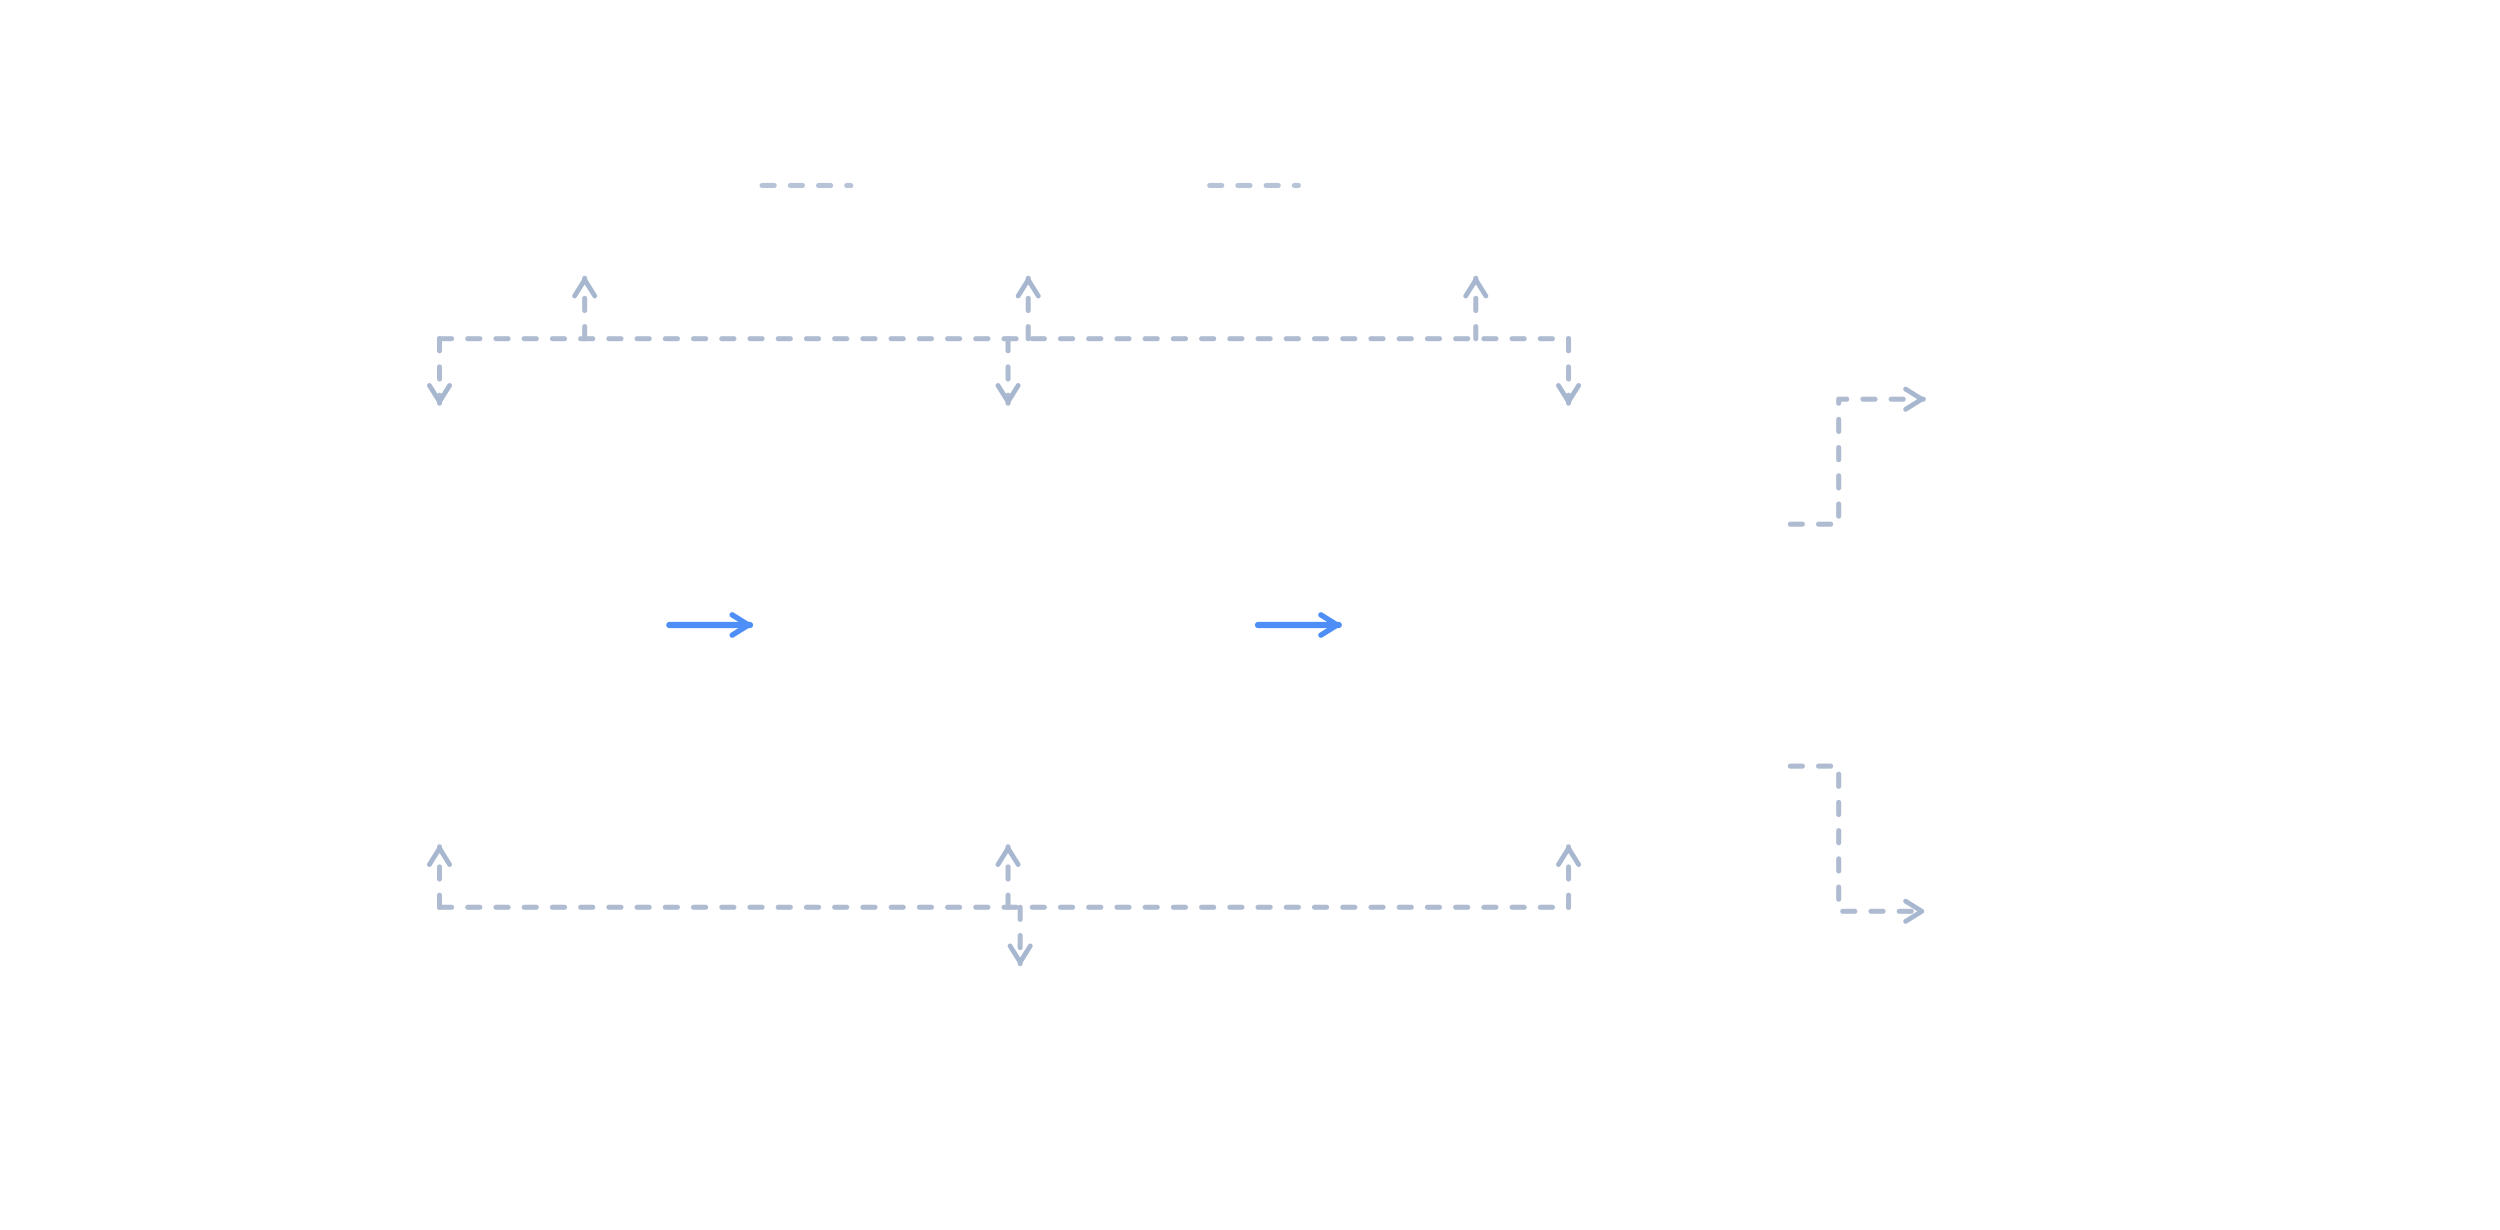
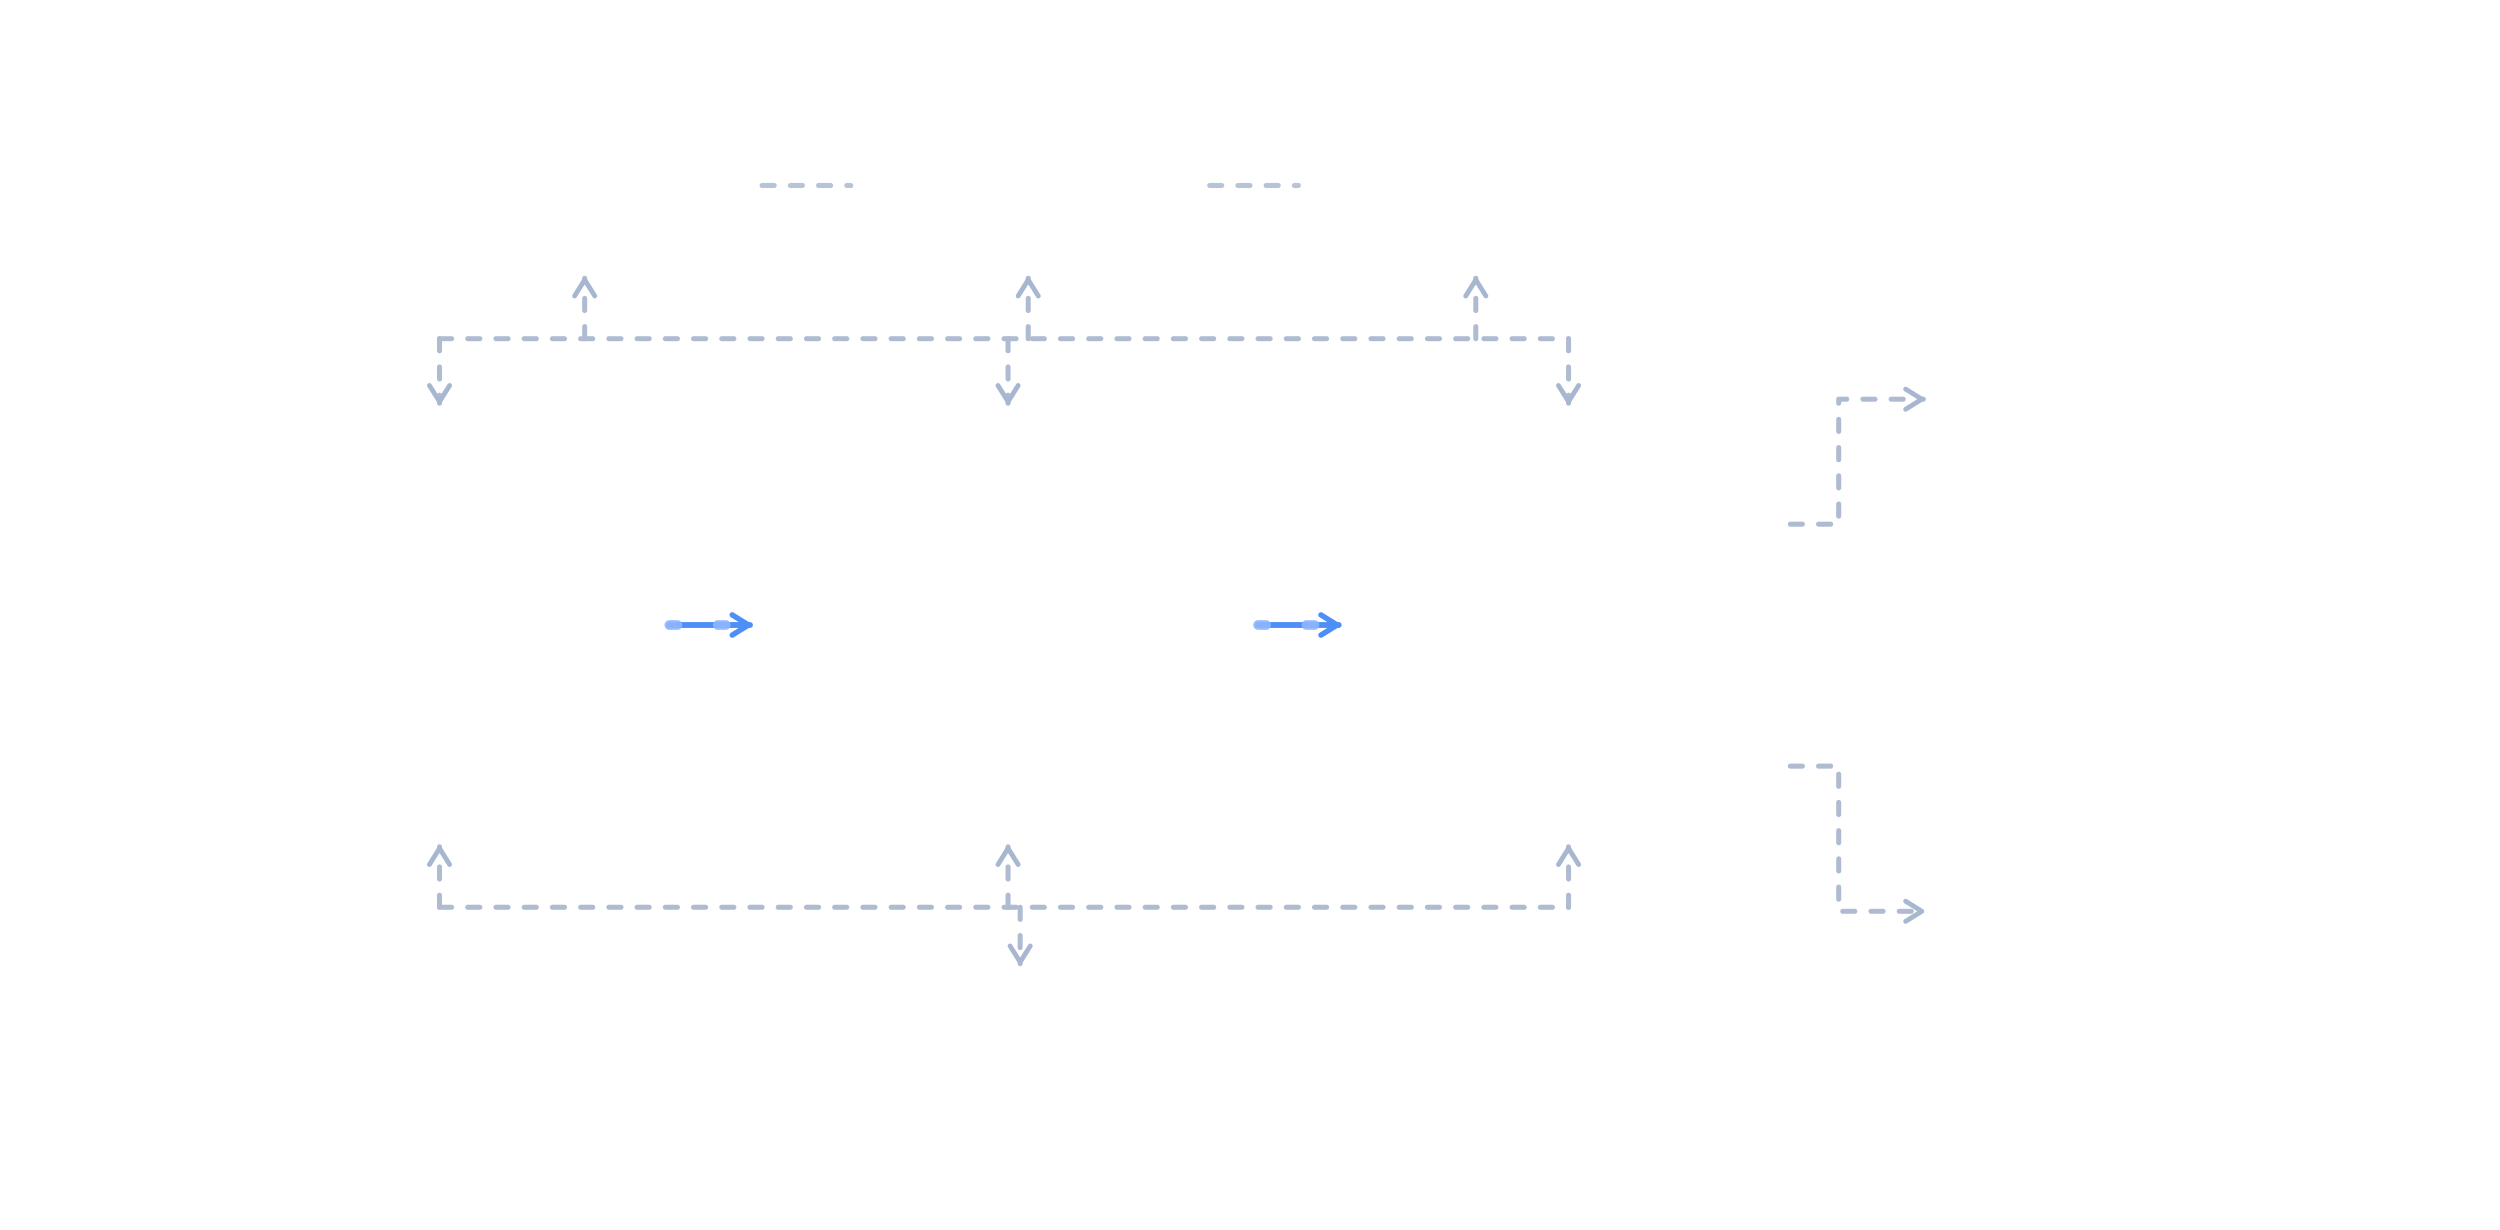
<svg xmlns="http://www.w3.org/2000/svg" width="620" height="305" viewBox="0 0 620 305" fill="none">
+   <style>
+     .rail {
+       stroke-dasharray: 3 4;
+       animation: railFlow 5.2s linear infinite;
+     }
+ 
+     .railSlow {
+       stroke-dasharray: 3 4;
+       animation: railFlow 7.4s linear infinite reverse;
+     }
+ 
+     .execGlow {
+       fill: none;
+       stroke: #8eb5ff;
+       stroke-width: 2.4;
+       stroke-linecap: round;
+       stroke-dasharray: 2 10;
+       animation: execFlow 1.9s linear infinite;
+       opacity: .9;
+     }
+ 
+     .softPulse {
+       animation: softPulse 3.8s ease-in-out infinite;
+     }
+ 
+     @keyframes railFlow {
+       from { stroke-dashoffset: 0; }
+       to { stroke-dashoffset: -35; }
+     }
+ 
+     @keyframes execFlow {
+       from { stroke-dashoffset: 0; }
+       to { stroke-dashoffset: -24; }
+     }
+ 
+     @keyframes softPulse {
+       0%, 100% { opacity: .68; }
+       50% { opacity: 1; }
+     }
+ 
+     @media (prefers-reduced-motion: reduce) {
+       .rail,
+       .railSlow,
+       .execGlow,
+       .softPulse {
+         animation: none !important;
+       }
+     }
+   </style>
  <defs>
    <marker id="arrowBlue" markerWidth="6" markerHeight="7" refX="5.4" refY="3.5" orient="auto" markerUnits="userSpaceOnUse">
      <path d="M1 1L5 3.5L1 6" fill="none" stroke="#4E8EF7" stroke-width="1.35" stroke-linecap="round" stroke-linejoin="round" />
    </marker>
    <marker id="arrowSoft" markerWidth="6" markerHeight="7" refX="5.4" refY="3.5" orient="auto" markerUnits="userSpaceOnUse">
-       <path d="M1 1L5 3.5L1 6" fill="none" stroke="#A7B7CF" stroke-width="1.2" stroke-linecap="round" stroke-linejoin="round" />
+       <path class="softPulse" d="M1 1L5 3.5L1 6" fill="none" stroke="#A7B7CF" stroke-width="1.2" stroke-linecap="round" stroke-linejoin="round" />
    </marker>
  </defs>
-   <path d="M189 46H211" stroke="#B7C4D8" stroke-width="1.25" stroke-linecap="round" stroke-dasharray="3 4" />
-   <path d="M300 46H322" stroke="#B7C4D8" stroke-width="1.25" stroke-linecap="round" stroke-dasharray="3 4" />
-   <path d="M109 84H389" stroke="#AEBBD0" stroke-width="1.25" stroke-linecap="round" stroke-dasharray="3 4" />
-   <path d="M145 84V69" stroke="#AEBBD0" stroke-width="1.25" stroke-linecap="round" stroke-dasharray="3 4" marker-end="url(#arrowSoft)" />
-   <path d="M255 84V69" stroke="#AEBBD0" stroke-width="1.25" stroke-linecap="round" stroke-dasharray="3 4" marker-end="url(#arrowSoft)" />
-   <path d="M366 84V69" stroke="#AEBBD0" stroke-width="1.25" stroke-linecap="round" stroke-dasharray="3 4" marker-end="url(#arrowSoft)" />
-   <path d="M109 84V100" stroke="#AEBBD0" stroke-width="1.25" stroke-linecap="round" stroke-dasharray="3 4" marker-end="url(#arrowSoft)" />
-   <path d="M250 84V100" stroke="#AEBBD0" stroke-width="1.25" stroke-linecap="round" stroke-dasharray="3 4" marker-end="url(#arrowSoft)" />
-   <path d="M389 84V100" stroke="#AEBBD0" stroke-width="1.25" stroke-linecap="round" stroke-dasharray="3 4" marker-end="url(#arrowSoft)" />
-   <path d="M166 155H186" stroke="#4E8EF7" stroke-width="1.55" stroke-linecap="round" marker-end="url(#arrowBlue)" />
-   <path d="M312 155H332" stroke="#4E8EF7" stroke-width="1.55" stroke-linecap="round" marker-end="url(#arrowBlue)" />
-   <path d="M444 130H456V99H477" stroke="#AEBBD0" stroke-width="1.25" stroke-linecap="round" stroke-linejoin="round" stroke-dasharray="3 4" marker-end="url(#arrowSoft)" />
-   <path d="M444 190H456V226H477" stroke="#AEBBD0" stroke-width="1.25" stroke-linecap="round" stroke-linejoin="round" stroke-dasharray="3 4" marker-end="url(#arrowSoft)" />
-   <path d="M109 225H389" stroke="#AEBBD0" stroke-width="1.25" stroke-linecap="round" stroke-dasharray="3 4" />
-   <path d="M109 225V210" stroke="#AEBBD0" stroke-width="1.25" stroke-linecap="round" stroke-dasharray="3 4" marker-end="url(#arrowSoft)" />
-   <path d="M250 225V210" stroke="#AEBBD0" stroke-width="1.25" stroke-linecap="round" stroke-dasharray="3 4" marker-end="url(#arrowSoft)" />
-   <path d="M389 225V210" stroke="#AEBBD0" stroke-width="1.25" stroke-linecap="round" stroke-dasharray="3 4" marker-end="url(#arrowSoft)" />
-   <path d="M253 225V239" stroke="#AEBBD0" stroke-width="1.25" stroke-linecap="round" stroke-dasharray="3 4" marker-end="url(#arrowSoft)" />
+   <path class="railSlow" d="M189 46H211" stroke="#B7C4D8" stroke-width="1.25" stroke-linecap="round" />
+   <path class="railSlow" d="M300 46H322" stroke="#B7C4D8" stroke-width="1.25" stroke-linecap="round" />
+   <path class="rail" d="M109 84H389" stroke="#AEBBD0" stroke-width="1.25" stroke-linecap="round" />
+   <path class="railSlow" d="M145 84V69" stroke="#AEBBD0" stroke-width="1.25" stroke-linecap="round" marker-end="url(#arrowSoft)" />
+   <path class="railSlow" d="M255 84V69" stroke="#AEBBD0" stroke-width="1.25" stroke-linecap="round" marker-end="url(#arrowSoft)" />
+   <path class="railSlow" d="M366 84V69" stroke="#AEBBD0" stroke-width="1.25" stroke-linecap="round" marker-end="url(#arrowSoft)" />
+   <path class="rail" d="M109 84V100" stroke="#AEBBD0" stroke-width="1.25" stroke-linecap="round" marker-end="url(#arrowSoft)" />
+   <path class="rail" d="M250 84V100" stroke="#AEBBD0" stroke-width="1.25" stroke-linecap="round" marker-end="url(#arrowSoft)" />
+   <path class="rail" d="M389 84V100" stroke="#AEBBD0" stroke-width="1.25" stroke-linecap="round" marker-end="url(#arrowSoft)" />
+   <path d="M166 155H186" stroke="#4E8EF7" stroke-width="1.45" stroke-linecap="round" marker-end="url(#arrowBlue)" />
+   <path d="M312 155H332" stroke="#4E8EF7" stroke-width="1.45" stroke-linecap="round" marker-end="url(#arrowBlue)" />
+   <path class="execGlow" d="M166 155H184" />
+   <path class="execGlow" d="M312 155H330" />
+   <path class="rail" d="M444 130H456V99H477" stroke="#AEBBD0" stroke-width="1.25" stroke-linecap="round" stroke-linejoin="round" marker-end="url(#arrowSoft)" />
+   <path class="railSlow" d="M444 190H456V226H477" stroke="#AEBBD0" stroke-width="1.25" stroke-linecap="round" stroke-linejoin="round" marker-end="url(#arrowSoft)" />
+   <path class="railSlow" d="M109 225H389" stroke="#AEBBD0" stroke-width="1.25" stroke-linecap="round" />
+   <path class="railSlow" d="M109 225V210" stroke="#AEBBD0" stroke-width="1.25" stroke-linecap="round" marker-end="url(#arrowSoft)" />
+   <path class="railSlow" d="M250 225V210" stroke="#AEBBD0" stroke-width="1.25" stroke-linecap="round" marker-end="url(#arrowSoft)" />
+   <path class="railSlow" d="M389 225V210" stroke="#AEBBD0" stroke-width="1.25" stroke-linecap="round" marker-end="url(#arrowSoft)" />
+   <path class="rail" d="M253 225V239" stroke="#AEBBD0" stroke-width="1.25" stroke-linecap="round" marker-end="url(#arrowSoft)" />
</svg>
